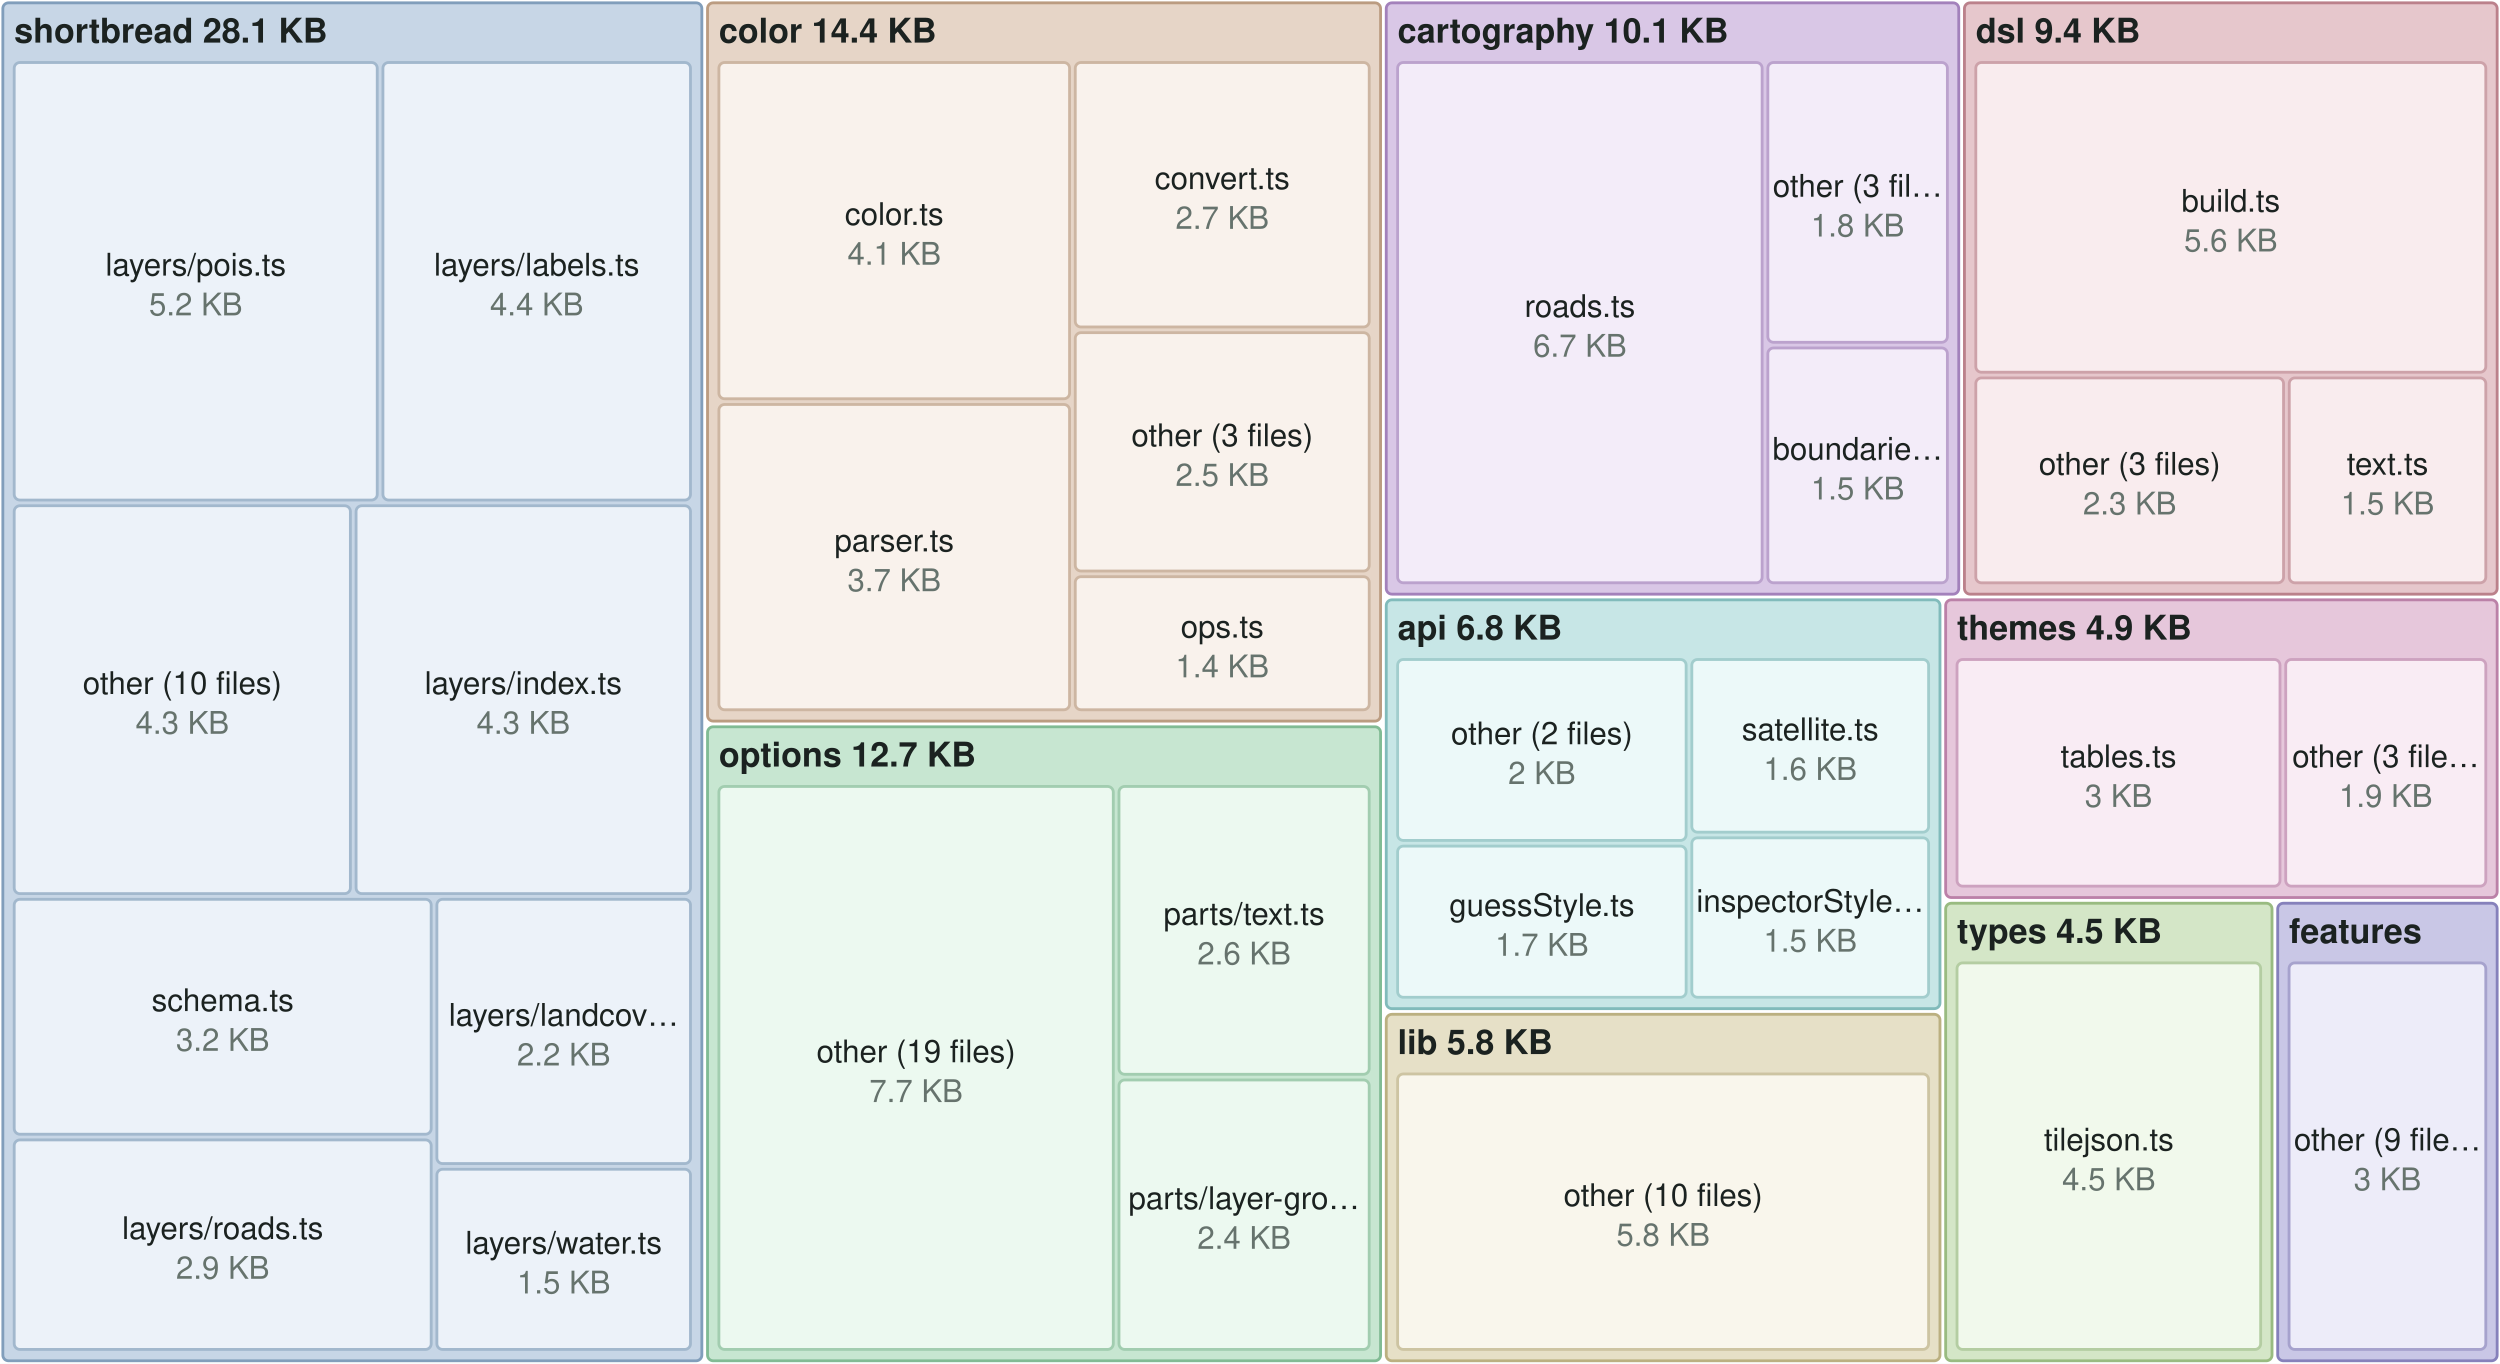
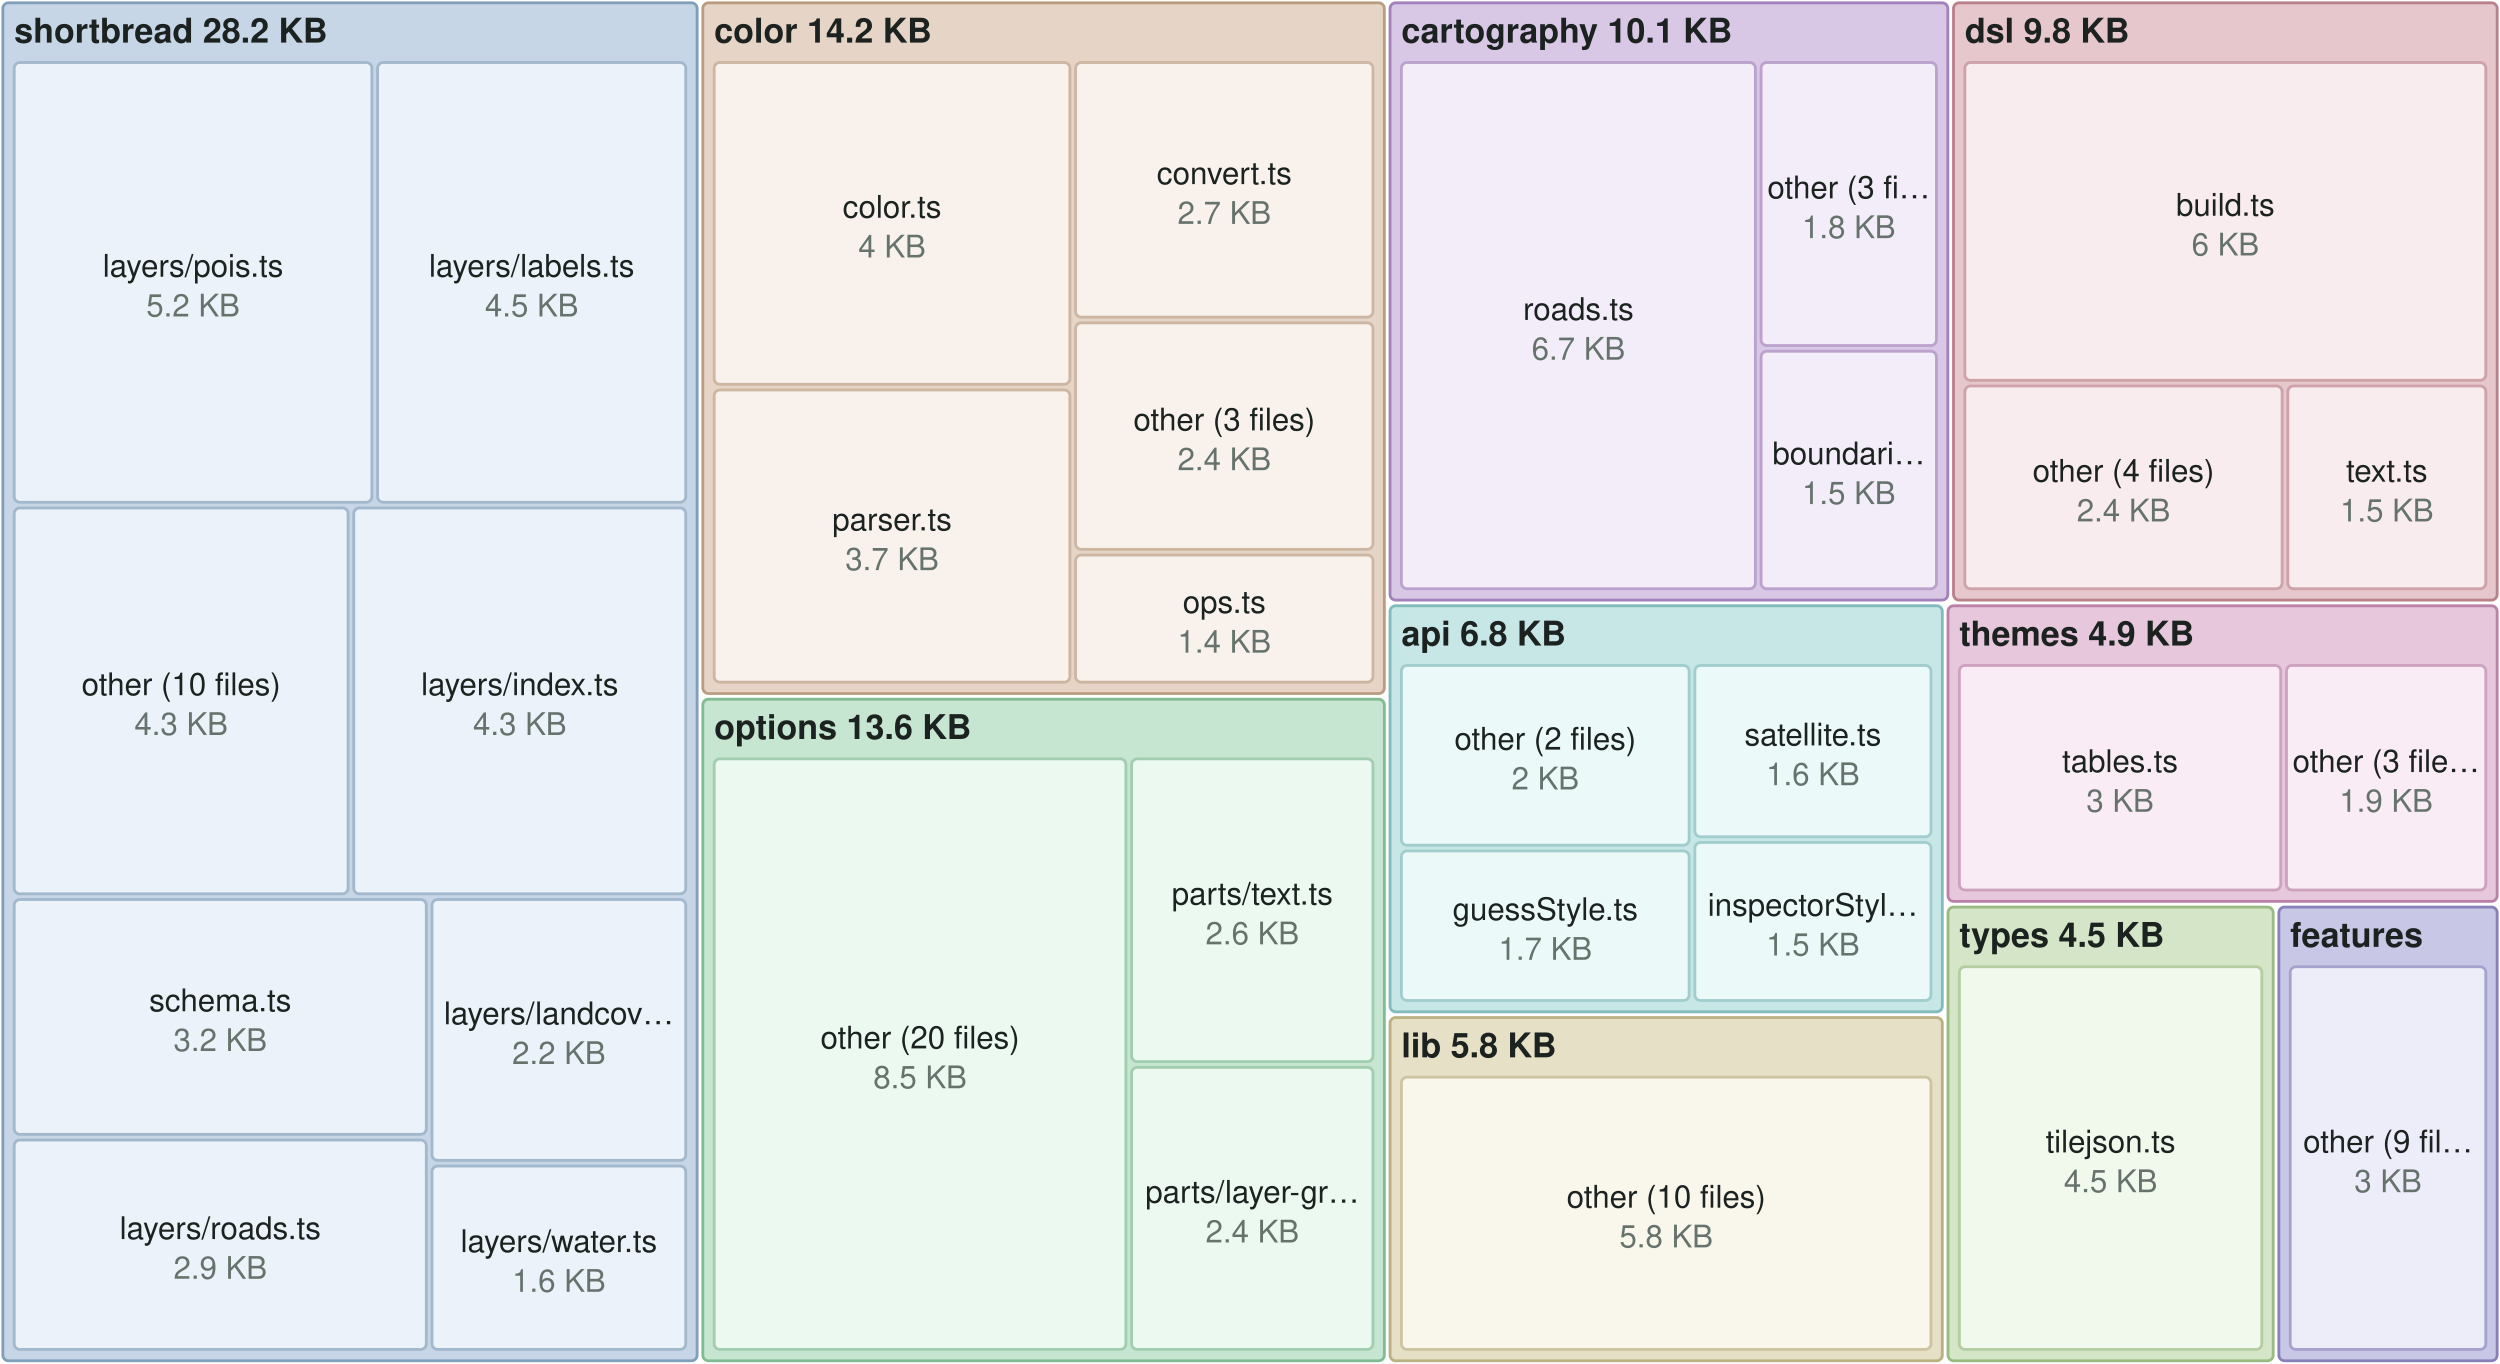
<svg xmlns="http://www.w3.org/2000/svg" width="880" height="480" viewBox="0 0 880 480">
  <style>
	.background { fill: #ffffff; }
	text { font-family: Helvetica, Arial, 'Liberation Sans', sans-serif; }
	.group-label { fill: #1b2220; font-weight: 600; font-size: 12px; }
	.leaf-label { fill: #1b2220; font-size: 11px; text-anchor: middle; }
	.leaf-size { fill: #66736d; font-size: 11px; text-anchor: middle; }
	.group-box, .leaf-box { stroke-width: 1; }
	.leaf:hover .leaf-box { stroke-width: 2; }
	.c0 .group-box { fill: hsl(210 38% 84%); stroke: hsl(210 30% 62%); }
	.c0 .leaf-box { fill: hsl(210 50% 95%); stroke: hsl(210 30% 72%); }
	.c1 .group-box { fill: hsl(28 38% 84%); stroke: hsl(28 30% 62%); }
	.c1 .leaf-box { fill: hsl(28 50% 95%); stroke: hsl(28 30% 72%); }
	.c2 .group-box { fill: hsl(140 38% 84%); stroke: hsl(140 30% 62%); }
	.c2 .leaf-box { fill: hsl(140 50% 95%); stroke: hsl(140 30% 72%); }
	.c3 .group-box { fill: hsl(275 38% 84%); stroke: hsl(275 30% 62%); }
	.c3 .leaf-box { fill: hsl(275 50% 95%); stroke: hsl(275 30% 72%); }
	.c4 .group-box { fill: hsl(350 38% 84%); stroke: hsl(350 30% 62%); }
	.c4 .leaf-box { fill: hsl(350 50% 95%); stroke: hsl(350 30% 72%); }
	.c5 .group-box { fill: hsl(180 38% 84%); stroke: hsl(180 30% 62%); }
	.c5 .leaf-box { fill: hsl(180 50% 95%); stroke: hsl(180 30% 72%); }
	.c6 .group-box { fill: hsl(48 38% 84%); stroke: hsl(48 30% 62%); }
	.c6 .leaf-box { fill: hsl(48 50% 95%); stroke: hsl(48 30% 72%); }
	.c7 .group-box { fill: hsl(320 38% 84%); stroke: hsl(320 30% 62%); }
	.c7 .leaf-box { fill: hsl(320 50% 95%); stroke: hsl(320 30% 72%); }
	.c8 .group-box { fill: hsl(95 38% 84%); stroke: hsl(95 30% 62%); }
	.c8 .leaf-box { fill: hsl(95 50% 95%); stroke: hsl(95 30% 72%); }
	.c9 .group-box { fill: hsl(245 38% 84%); stroke: hsl(245 30% 62%); }
	.c9 .leaf-box { fill: hsl(245 50% 95%); stroke: hsl(245 30% 72%); }
	@media (prefers-color-scheme: dark) {
		.background { fill: #0d1117; }
		.group-label, .leaf-label { fill: #e6edf3; }
		.leaf-size { fill: #8b949e; }
		.c0 .group-box { fill: hsl(210 22% 22%); stroke: hsl(210 20% 38%); }
		.c0 .leaf-box { fill: hsl(210 25% 14%); stroke: hsl(210 20% 32%); }
		.c1 .group-box { fill: hsl(28 22% 22%); stroke: hsl(28 20% 38%); }
		.c1 .leaf-box { fill: hsl(28 25% 14%); stroke: hsl(28 20% 32%); }
		.c2 .group-box { fill: hsl(140 22% 22%); stroke: hsl(140 20% 38%); }
		.c2 .leaf-box { fill: hsl(140 25% 14%); stroke: hsl(140 20% 32%); }
		.c3 .group-box { fill: hsl(275 22% 22%); stroke: hsl(275 20% 38%); }
		.c3 .leaf-box { fill: hsl(275 25% 14%); stroke: hsl(275 20% 32%); }
		.c4 .group-box { fill: hsl(350 22% 22%); stroke: hsl(350 20% 38%); }
		.c4 .leaf-box { fill: hsl(350 25% 14%); stroke: hsl(350 20% 32%); }
		.c5 .group-box { fill: hsl(180 22% 22%); stroke: hsl(180 20% 38%); }
		.c5 .leaf-box { fill: hsl(180 25% 14%); stroke: hsl(180 20% 32%); }
		.c6 .group-box { fill: hsl(48 22% 22%); stroke: hsl(48 20% 38%); }
		.c6 .leaf-box { fill: hsl(48 25% 14%); stroke: hsl(48 20% 32%); }
		.c7 .group-box { fill: hsl(320 22% 22%); stroke: hsl(320 20% 38%); }
		.c7 .leaf-box { fill: hsl(320 25% 14%); stroke: hsl(320 20% 32%); }
		.c8 .group-box { fill: hsl(95 22% 22%); stroke: hsl(95 20% 38%); }
		.c8 .leaf-box { fill: hsl(95 25% 14%); stroke: hsl(95 20% 32%); }
		.c9 .group-box { fill: hsl(245 22% 22%); stroke: hsl(245 20% 38%); }
		.c9 .leaf-box { fill: hsl(245 25% 14%); stroke: hsl(245 20% 32%); }
	}
</style>
  <rect class="background" width="880" height="480" />
  <g class="group c0">
-     <rect class="group-box" x="1" y="1" width="246.05" height="478" rx="2" />
-     <text class="group-label" x="5" y="15" textLength="108.71" lengthAdjust="spacingAndGlyphs">shortbread 28.1 KB</text>
-   </g>
-   <g class="leaf c0">
-     <rect class="leaf-box" x="5" y="22" width="127.79" height="154.02" rx="2" />
-     <text class="leaf-label" x="68.9" y="97.01" textLength="64.19" lengthAdjust="spacingAndGlyphs">layers/pois.ts</text>
-     <text class="leaf-size" x="68.9" y="111.01" textLength="33.02" lengthAdjust="spacingAndGlyphs">5.2 KB</text>
-   </g>
-   <g class="leaf c0">
-     <rect class="leaf-box" x="134.79" y="22" width="108.26" height="154.02" rx="2" />
-     <text class="leaf-label" x="188.92" y="97.01" textLength="72.74" lengthAdjust="spacingAndGlyphs">layers/labels.ts</text>
-     <text class="leaf-size" x="188.92" y="111.01" textLength="33.02" lengthAdjust="spacingAndGlyphs">4.4 KB</text>
-   </g>
-   <g class="leaf c0">
-     <rect class="leaf-box" x="5" y="178.02" width="118.34" height="136.53" rx="2" />
-     <text class="leaf-label" x="64.17" y="244.29" textLength="70.3" lengthAdjust="spacingAndGlyphs">other (10 files)</text>
-     <text class="leaf-size" x="64.17" y="258.29" textLength="33.02" lengthAdjust="spacingAndGlyphs">4.3 KB</text>
-   </g>
-   <g class="leaf c0">
-     <rect class="leaf-box" x="125.34" y="178.02" width="117.71" height="136.53" rx="2" />
-     <text class="leaf-label" x="184.2" y="244.29" textLength="70.3" lengthAdjust="spacingAndGlyphs">layers/index.ts</text>
-     <text class="leaf-size" x="184.2" y="258.29" textLength="33.02" lengthAdjust="spacingAndGlyphs">4.3 KB</text>
-   </g>
-   <g class="leaf c0">
-     <rect class="leaf-box" x="5" y="316.55" width="146.78" height="82.7" rx="2" />
-     <text class="leaf-label" x="78.39" y="355.9" textLength="50.13" lengthAdjust="spacingAndGlyphs">schema.ts</text>
-     <text class="leaf-size" x="78.39" y="369.9" textLength="33.02" lengthAdjust="spacingAndGlyphs">3.2 KB</text>
-   </g>
-   <g class="leaf c0">
-     <rect class="leaf-box" x="5" y="401.25" width="146.78" height="73.75" rx="2" />
-     <text class="leaf-label" x="78.39" y="436.13" textLength="71.52" lengthAdjust="spacingAndGlyphs">layers/roads.ts</text>
-     <text class="leaf-size" x="78.39" y="450.13" textLength="33.02" lengthAdjust="spacingAndGlyphs">2.9 KB</text>
-   </g>
-   <g class="leaf c0">
-     <rect class="leaf-box" x="153.78" y="316.55" width="89.27" height="93.03" rx="2" />
-     <text class="leaf-label" x="198.42" y="361.07" textLength="76.42" lengthAdjust="spacingAndGlyphs">layers/landcov…</text>
-     <text class="leaf-size" x="198.42" y="375.07" textLength="33.02" lengthAdjust="spacingAndGlyphs">2.2 KB</text>
-   </g>
-   <g class="leaf c0">
-     <rect class="leaf-box" x="153.78" y="411.58" width="89.27" height="63.42" rx="2" />
-     <text class="leaf-label" x="198.42" y="441.29" textLength="70.91" lengthAdjust="spacingAndGlyphs">layers/water.ts</text>
-     <text class="leaf-size" x="198.42" y="455.29" textLength="33.02" lengthAdjust="spacingAndGlyphs">1.5 KB</text>
+     <rect class="group-box" x="1" y="1" width="244.39" height="478" rx="2" />
+     <text class="group-label" x="5" y="15" textLength="108.71" lengthAdjust="spacingAndGlyphs">shortbread 28.2 KB</text>
+   </g>
+   <g class="leaf c0">
+     <rect class="leaf-box" x="5" y="22" width="125.9" height="154.8" rx="2" />
+     <text class="leaf-label" x="67.95" y="97.4" textLength="64.19" lengthAdjust="spacingAndGlyphs">layers/pois.ts</text>
+     <text class="leaf-size" x="67.95" y="111.4" textLength="33.02" lengthAdjust="spacingAndGlyphs">5.2 KB</text>
+   </g>
+   <g class="leaf c0">
+     <rect class="leaf-box" x="132.9" y="22" width="108.49" height="154.8" rx="2" />
+     <text class="leaf-label" x="187.15" y="97.4" textLength="72.74" lengthAdjust="spacingAndGlyphs">layers/labels.ts</text>
+     <text class="leaf-size" x="187.15" y="111.4" textLength="33.02" lengthAdjust="spacingAndGlyphs">4.5 KB</text>
+   </g>
+   <g class="leaf c0">
+     <rect class="leaf-box" x="5" y="178.8" width="117.52" height="135.83" rx="2" />
+     <text class="leaf-label" x="63.76" y="244.71" textLength="70.3" lengthAdjust="spacingAndGlyphs">other (10 files)</text>
+     <text class="leaf-size" x="63.76" y="258.71" textLength="33.02" lengthAdjust="spacingAndGlyphs">4.3 KB</text>
+   </g>
+   <g class="leaf c0">
+     <rect class="leaf-box" x="124.52" y="178.8" width="116.87" height="135.83" rx="2" />
+     <text class="leaf-label" x="182.96" y="244.71" textLength="70.3" lengthAdjust="spacingAndGlyphs">layers/index.ts</text>
+     <text class="leaf-size" x="182.96" y="258.71" textLength="33.02" lengthAdjust="spacingAndGlyphs">4.3 KB</text>
+   </g>
+   <g class="leaf c0">
+     <rect class="leaf-box" x="5" y="316.63" width="145.06" height="82.66" rx="2" />
+     <text class="leaf-label" x="77.53" y="355.96" textLength="50.13" lengthAdjust="spacingAndGlyphs">schema.ts</text>
+     <text class="leaf-size" x="77.53" y="369.96" textLength="33.02" lengthAdjust="spacingAndGlyphs">3.2 KB</text>
+   </g>
+   <g class="leaf c0">
+     <rect class="leaf-box" x="5" y="401.29" width="145.06" height="73.71" rx="2" />
+     <text class="leaf-label" x="77.53" y="436.14" textLength="71.52" lengthAdjust="spacingAndGlyphs">layers/roads.ts</text>
+     <text class="leaf-size" x="77.53" y="450.14" textLength="33.02" lengthAdjust="spacingAndGlyphs">2.9 KB</text>
+   </g>
+   <g class="leaf c0">
+     <rect class="leaf-box" x="152.06" y="316.63" width="89.33" height="91.82" rx="2" />
+     <text class="leaf-label" x="196.72" y="360.54" textLength="76.42" lengthAdjust="spacingAndGlyphs">layers/landcov…</text>
+     <text class="leaf-size" x="196.72" y="374.54" textLength="33.02" lengthAdjust="spacingAndGlyphs">2.2 KB</text>
+   </g>
+   <g class="leaf c0">
+     <rect class="leaf-box" x="152.06" y="410.45" width="89.33" height="64.55" rx="2" />
+     <text class="leaf-label" x="196.72" y="440.72" textLength="70.91" lengthAdjust="spacingAndGlyphs">layers/water.ts</text>
+     <text class="leaf-size" x="196.72" y="454.72" textLength="33.02" lengthAdjust="spacingAndGlyphs">1.6 KB</text>
  </g>
  <g class="group c1">
-     <rect class="group-box" x="249.05" y="1" width="236.91" height="252.83" rx="2" />
-     <text class="group-label" x="253.05" y="15" textLength="75.37" lengthAdjust="spacingAndGlyphs">color 14.4 KB</text>
-   </g>
-   <g class="leaf c1">
-     <rect class="leaf-box" x="253.05" y="22" width="123.44" height="118.37" rx="2" />
-     <text class="leaf-label" x="314.77" y="79.18" textLength="35.45" lengthAdjust="spacingAndGlyphs">color.ts</text>
-     <text class="leaf-size" x="314.77" y="93.18" textLength="33.02" lengthAdjust="spacingAndGlyphs">4.1 KB</text>
-   </g>
-   <g class="leaf c1">
-     <rect class="leaf-box" x="253.05" y="142.37" width="123.44" height="107.47" rx="2" />
-     <text class="leaf-label" x="314.77" y="194.1" textLength="42.79" lengthAdjust="spacingAndGlyphs">parser.ts</text>
-     <text class="leaf-size" x="314.77" y="208.1" textLength="33.02" lengthAdjust="spacingAndGlyphs">3.7 KB</text>
-   </g>
-   <g class="leaf c1">
-     <rect class="leaf-box" x="378.49" y="22" width="103.48" height="93.1" rx="2" />
-     <text class="leaf-label" x="430.23" y="66.55" textLength="47.69" lengthAdjust="spacingAndGlyphs">convert.ts</text>
-     <text class="leaf-size" x="430.23" y="80.55" textLength="33.02" lengthAdjust="spacingAndGlyphs">2.7 KB</text>
-   </g>
-   <g class="leaf c1">
-     <rect class="leaf-box" x="378.49" y="117.1" width="103.48" height="83.9" rx="2" />
-     <text class="leaf-label" x="430.23" y="157.05" textLength="64.19" lengthAdjust="spacingAndGlyphs">other (3 files)</text>
-     <text class="leaf-size" x="430.23" y="171.05" textLength="33.02" lengthAdjust="spacingAndGlyphs">2.5 KB</text>
-   </g>
-   <g class="leaf c1">
-     <rect class="leaf-box" x="378.49" y="203" width="103.48" height="46.83" rx="2" />
-     <text class="leaf-label" x="430.23" y="224.42" textLength="29.35" lengthAdjust="spacingAndGlyphs">ops.ts</text>
-     <text class="leaf-size" x="430.23" y="238.42" textLength="33.02" lengthAdjust="spacingAndGlyphs">1.4 KB</text>
+     <rect class="group-box" x="247.39" y="1" width="239.9" height="243.12" rx="2" />
+     <text class="group-label" x="251.39" y="15" textLength="75.37" lengthAdjust="spacingAndGlyphs">color 14.2 KB</text>
+   </g>
+   <g class="leaf c1">
+     <rect class="leaf-box" x="251.39" y="22" width="125.21" height="113.27" rx="2" />
+     <text class="leaf-label" x="314" y="76.63" textLength="35.45" lengthAdjust="spacingAndGlyphs">color.ts</text>
+     <text class="leaf-size" x="314" y="90.63" textLength="23.85" lengthAdjust="spacingAndGlyphs">4 KB</text>
+   </g>
+   <g class="leaf c1">
+     <rect class="leaf-box" x="251.39" y="137.27" width="125.21" height="102.86" rx="2" />
+     <text class="leaf-label" x="314" y="186.69" textLength="42.79" lengthAdjust="spacingAndGlyphs">parser.ts</text>
+     <text class="leaf-size" x="314" y="200.69" textLength="33.02" lengthAdjust="spacingAndGlyphs">3.7 KB</text>
+   </g>
+   <g class="leaf c1">
+     <rect class="leaf-box" x="378.6" y="22" width="104.69" height="89.64" rx="2" />
+     <text class="leaf-label" x="430.95" y="64.82" textLength="47.69" lengthAdjust="spacingAndGlyphs">convert.ts</text>
+     <text class="leaf-size" x="430.95" y="78.82" textLength="33.02" lengthAdjust="spacingAndGlyphs">2.7 KB</text>
+   </g>
+   <g class="leaf c1">
+     <rect class="leaf-box" x="378.6" y="113.64" width="104.69" height="79.73" rx="2" />
+     <text class="leaf-label" x="430.95" y="151.51" textLength="64.19" lengthAdjust="spacingAndGlyphs">other (3 files)</text>
+     <text class="leaf-size" x="430.95" y="165.51" textLength="33.02" lengthAdjust="spacingAndGlyphs">2.4 KB</text>
+   </g>
+   <g class="leaf c1">
+     <rect class="leaf-box" x="378.6" y="195.37" width="104.69" height="44.75" rx="2" />
+     <text class="leaf-label" x="430.95" y="215.75" textLength="29.35" lengthAdjust="spacingAndGlyphs">ops.ts</text>
+     <text class="leaf-size" x="430.95" y="229.75" textLength="33.02" lengthAdjust="spacingAndGlyphs">1.4 KB</text>
  </g>
  <g class="group c2">
-     <rect class="group-box" x="249.05" y="255.83" width="236.91" height="223.17" rx="2" />
-     <text class="group-label" x="253.05" y="269.83" textLength="89.36" lengthAdjust="spacingAndGlyphs">options 12.7 KB</text>
+     <rect class="group-box" x="247.39" y="246.12" width="239.9" height="232.88" rx="2" />
+     <text class="group-label" x="251.39" y="260.12" textLength="89.36" lengthAdjust="spacingAndGlyphs">options 13.6 KB</text>
  </g>
  <g class="leaf c2">
-     <rect class="leaf-box" x="253.05" y="276.83" width="138.83" height="198.17" rx="2" />
-     <text class="leaf-label" x="322.46" y="373.92" textLength="70.3" lengthAdjust="spacingAndGlyphs">other (19 files)</text>
-     <text class="leaf-size" x="322.46" y="387.92" textLength="33.02" lengthAdjust="spacingAndGlyphs">7.7 KB</text>
+     <rect class="leaf-box" x="251.39" y="267.12" width="144.93" height="207.88" rx="2" />
+     <text class="leaf-label" x="323.86" y="369.06" textLength="70.3" lengthAdjust="spacingAndGlyphs">other (20 files)</text>
+     <text class="leaf-size" x="323.86" y="383.06" textLength="33.02" lengthAdjust="spacingAndGlyphs">8.5 KB</text>
  </g>
  <g class="leaf c2">
-     <rect class="leaf-box" x="393.88" y="276.83" width="88.08" height="101.32" rx="2" />
-     <text class="leaf-label" x="437.92" y="325.49" textLength="56.86" lengthAdjust="spacingAndGlyphs">parts/text.ts</text>
-     <text class="leaf-size" x="437.92" y="339.49" textLength="33.02" lengthAdjust="spacingAndGlyphs">2.6 KB</text>
+     <rect class="leaf-box" x="398.32" y="267.12" width="84.97" height="106.57" rx="2" />
+     <text class="leaf-label" x="440.81" y="318.41" textLength="56.86" lengthAdjust="spacingAndGlyphs">parts/text.ts</text>
+     <text class="leaf-size" x="440.81" y="332.41" textLength="33.02" lengthAdjust="spacingAndGlyphs">2.6 KB</text>
  </g>
  <g class="leaf c2">
-     <rect class="leaf-box" x="393.88" y="380.15" width="88.08" height="94.85" rx="2" />
-     <text class="leaf-label" x="437.92" y="425.58" textLength="77.02" lengthAdjust="spacingAndGlyphs">parts/layer-gro…</text>
-     <text class="leaf-size" x="437.92" y="439.58" textLength="33.02" lengthAdjust="spacingAndGlyphs">2.4 KB</text>
+     <rect class="leaf-box" x="398.32" y="375.7" width="84.97" height="99.3" rx="2" />
+     <text class="leaf-label" x="440.81" y="423.35" textLength="70.91" lengthAdjust="spacingAndGlyphs">parts/layer-gr…</text>
+     <text class="leaf-size" x="440.81" y="437.35" textLength="33.02" lengthAdjust="spacingAndGlyphs">2.4 KB</text>
  </g>
  <g class="group c3">
-     <rect class="group-box" x="487.96" y="1" width="201.52" height="208.14" rx="2" />
-     <text class="group-label" x="491.96" y="15" textLength="115.38" lengthAdjust="spacingAndGlyphs">cartography 10.1 KB</text>
+     <rect class="group-box" x="489.29" y="1" width="196.34" height="210.23" rx="2" />
+     <text class="group-label" x="493.29" y="15" textLength="115.38" lengthAdjust="spacingAndGlyphs">cartography 10.1 KB</text>
  </g>
  <g class="leaf c3">
-     <rect class="leaf-box" x="491.96" y="22" width="128.31" height="183.14" rx="2" />
-     <text class="leaf-label" x="556.12" y="111.57" textLength="39.13" lengthAdjust="spacingAndGlyphs">roads.ts</text>
-     <text class="leaf-size" x="556.12" y="125.57" textLength="33.02" lengthAdjust="spacingAndGlyphs">6.7 KB</text>
+     <rect class="leaf-box" x="493.29" y="22" width="124.61" height="185.23" rx="2" />
+     <text class="leaf-label" x="555.6" y="112.62" textLength="39.13" lengthAdjust="spacingAndGlyphs">roads.ts</text>
+     <text class="leaf-size" x="555.6" y="126.62" textLength="33.02" lengthAdjust="spacingAndGlyphs">6.7 KB</text>
  </g>
  <g class="leaf c3">
-     <rect class="leaf-box" x="622.28" y="22" width="63.2" height="98.49" rx="2" />
-     <text class="leaf-label" x="653.88" y="69.25" textLength="55.02" lengthAdjust="spacingAndGlyphs">other (3 fil…</text>
-     <text class="leaf-size" x="653.88" y="83.25" textLength="33.02" lengthAdjust="spacingAndGlyphs">1.8 KB</text>
+     <rect class="leaf-box" x="619.9" y="22" width="61.73" height="99.63" rx="2" />
+     <text class="leaf-label" x="650.77" y="69.81" textLength="52.58" lengthAdjust="spacingAndGlyphs">other (3 fi…</text>
+     <text class="leaf-size" x="650.77" y="83.81" textLength="33.02" lengthAdjust="spacingAndGlyphs">1.8 KB</text>
  </g>
  <g class="leaf c3">
-     <rect class="leaf-box" x="622.28" y="122.49" width="63.2" height="82.65" rx="2" />
-     <text class="leaf-label" x="653.88" y="161.82" textLength="55.03" lengthAdjust="spacingAndGlyphs">boundarie…</text>
-     <text class="leaf-size" x="653.88" y="175.82" textLength="33.02" lengthAdjust="spacingAndGlyphs">1.5 KB</text>
+     <rect class="leaf-box" x="619.9" y="123.63" width="61.73" height="83.61" rx="2" />
+     <text class="leaf-label" x="650.77" y="163.43" textLength="48.92" lengthAdjust="spacingAndGlyphs">boundari…</text>
+     <text class="leaf-size" x="650.77" y="177.43" textLength="33.02" lengthAdjust="spacingAndGlyphs">1.5 KB</text>
  </g>
  <g class="group c4">
-     <rect class="group-box" x="691.48" y="1" width="187.52" height="208.14" rx="2" />
-     <text class="group-label" x="695.48" y="15" textLength="56.7" lengthAdjust="spacingAndGlyphs">dsl 9.4 KB</text>
+     <rect class="group-box" x="687.63" y="1" width="191.37" height="210.23" rx="2" />
+     <text class="group-label" x="691.63" y="15" textLength="56.7" lengthAdjust="spacingAndGlyphs">dsl 9.8 KB</text>
  </g>
  <g class="leaf c4">
-     <rect class="leaf-box" x="695.48" y="22" width="179.52" height="109.03" rx="2" />
-     <text class="leaf-label" x="785.24" y="74.51" textLength="34.85" lengthAdjust="spacingAndGlyphs">build.ts</text>
-     <text class="leaf-size" x="785.24" y="88.51" textLength="33.02" lengthAdjust="spacingAndGlyphs">5.6 KB</text>
+     <rect class="leaf-box" x="691.63" y="22" width="183.37" height="111.87" rx="2" />
+     <text class="leaf-label" x="783.32" y="75.93" textLength="34.85" lengthAdjust="spacingAndGlyphs">build.ts</text>
+     <text class="leaf-size" x="783.32" y="89.93" textLength="23.85" lengthAdjust="spacingAndGlyphs">6 KB</text>
  </g>
  <g class="leaf c4">
-     <rect class="leaf-box" x="695.48" y="133.03" width="108.33" height="72.12" rx="2" />
-     <text class="leaf-label" x="749.65" y="167.09" textLength="64.19" lengthAdjust="spacingAndGlyphs">other (3 files)</text>
-     <text class="leaf-size" x="749.65" y="181.09" textLength="33.02" lengthAdjust="spacingAndGlyphs">2.3 KB</text>
+     <rect class="leaf-box" x="691.63" y="135.87" width="111.68" height="71.37" rx="2" />
+     <text class="leaf-label" x="747.47" y="169.55" textLength="64.19" lengthAdjust="spacingAndGlyphs">other (4 files)</text>
+     <text class="leaf-size" x="747.47" y="183.55" textLength="33.02" lengthAdjust="spacingAndGlyphs">2.4 KB</text>
  </g>
  <g class="leaf c4">
-     <rect class="leaf-box" x="805.82" y="133.03" width="69.18" height="72.12" rx="2" />
-     <text class="leaf-label" x="840.41" y="167.09" textLength="29.35" lengthAdjust="spacingAndGlyphs">text.ts</text>
-     <text class="leaf-size" x="840.41" y="181.09" textLength="33.02" lengthAdjust="spacingAndGlyphs">1.5 KB</text>
+     <rect class="leaf-box" x="805.31" y="135.87" width="69.69" height="71.37" rx="2" />
+     <text class="leaf-label" x="840.16" y="169.55" textLength="29.35" lengthAdjust="spacingAndGlyphs">text.ts</text>
+     <text class="leaf-size" x="840.16" y="183.55" textLength="33.02" lengthAdjust="spacingAndGlyphs">1.5 KB</text>
  </g>
  <g class="group c5">
-     <rect class="group-box" x="487.96" y="211.14" width="194.91" height="143.9" rx="2" />
-     <text class="group-label" x="491.96" y="225.14" textLength="56.7" lengthAdjust="spacingAndGlyphs">api 6.8 KB</text>
-   </g>
-   <g class="leaf c5">
-     <rect class="leaf-box" x="491.96" y="232.14" width="101.56" height="63.69" rx="2" />
-     <text class="leaf-label" x="542.74" y="261.99" textLength="64.19" lengthAdjust="spacingAndGlyphs">other (2 files)</text>
-     <text class="leaf-size" x="542.74" y="275.99" textLength="23.85" lengthAdjust="spacingAndGlyphs">2 KB</text>
-   </g>
-   <g class="leaf c5">
-     <rect class="leaf-box" x="491.96" y="297.83" width="101.56" height="53.21" rx="2" />
-     <text class="leaf-label" x="542.74" y="322.44" textLength="65.42" lengthAdjust="spacingAndGlyphs">guessStyle.ts</text>
-     <text class="leaf-size" x="542.74" y="336.44" textLength="33.02" lengthAdjust="spacingAndGlyphs">1.7 KB</text>
-   </g>
-   <g class="leaf c5">
-     <rect class="leaf-box" x="595.52" y="232.14" width="83.35" height="60.78" rx="2" />
-     <text class="leaf-label" x="637.2" y="260.53" textLength="48.91" lengthAdjust="spacingAndGlyphs">satellite.ts</text>
-     <text class="leaf-size" x="637.2" y="274.53" textLength="33.02" lengthAdjust="spacingAndGlyphs">1.6 KB</text>
-   </g>
-   <g class="leaf c5">
-     <rect class="leaf-box" x="595.52" y="294.92" width="83.35" height="56.12" rx="2" />
-     <text class="leaf-label" x="637.2" y="320.98" textLength="75.2" lengthAdjust="spacingAndGlyphs">inspectorStyle…</text>
-     <text class="leaf-size" x="637.2" y="334.98" textLength="33.02" lengthAdjust="spacingAndGlyphs">1.5 KB</text>
+     <rect class="group-box" x="489.29" y="213.23" width="194.4" height="142.94" rx="2" />
+     <text class="group-label" x="493.29" y="227.23" textLength="56.7" lengthAdjust="spacingAndGlyphs">api 6.8 KB</text>
+   </g>
+   <g class="leaf c5">
+     <rect class="leaf-box" x="493.29" y="234.23" width="101.29" height="63.29" rx="2" />
+     <text class="leaf-label" x="543.94" y="263.88" textLength="64.19" lengthAdjust="spacingAndGlyphs">other (2 files)</text>
+     <text class="leaf-size" x="543.94" y="277.88" textLength="23.85" lengthAdjust="spacingAndGlyphs">2 KB</text>
+   </g>
+   <g class="leaf c5">
+     <rect class="leaf-box" x="493.29" y="299.53" width="101.29" height="52.64" rx="2" />
+     <text class="leaf-label" x="543.94" y="323.85" textLength="65.42" lengthAdjust="spacingAndGlyphs">guessStyle.ts</text>
+     <text class="leaf-size" x="543.94" y="337.85" textLength="33.02" lengthAdjust="spacingAndGlyphs">1.7 KB</text>
+   </g>
+   <g class="leaf c5">
+     <rect class="leaf-box" x="596.59" y="234.23" width="83.11" height="60.31" rx="2" />
+     <text class="leaf-label" x="638.14" y="262.39" textLength="48.91" lengthAdjust="spacingAndGlyphs">satellite.ts</text>
+     <text class="leaf-size" x="638.14" y="276.39" textLength="33.02" lengthAdjust="spacingAndGlyphs">1.6 KB</text>
+   </g>
+   <g class="leaf c5">
+     <rect class="leaf-box" x="596.59" y="296.55" width="83.11" height="55.62" rx="2" />
+     <text class="leaf-label" x="638.14" y="322.36" textLength="69.08" lengthAdjust="spacingAndGlyphs">inspectorStyl…</text>
+     <text class="leaf-size" x="638.14" y="336.36" textLength="33.02" lengthAdjust="spacingAndGlyphs">1.5 KB</text>
  </g>
  <g class="group c6">
-     <rect class="group-box" x="487.96" y="357.04" width="194.91" height="121.96" rx="2" />
-     <text class="group-label" x="491.96" y="371.04" textLength="53.36" lengthAdjust="spacingAndGlyphs">lib 5.8 KB</text>
+     <rect class="group-box" x="489.29" y="358.17" width="194.4" height="120.83" rx="2" />
+     <text class="group-label" x="493.29" y="372.17" textLength="53.36" lengthAdjust="spacingAndGlyphs">lib 5.8 KB</text>
  </g>
  <g class="leaf c6">
-     <rect class="leaf-box" x="491.96" y="378.04" width="186.91" height="96.96" rx="2" />
-     <text class="leaf-label" x="585.42" y="424.52" textLength="70.3" lengthAdjust="spacingAndGlyphs">other (10 files)</text>
-     <text class="leaf-size" x="585.42" y="438.52" textLength="33.02" lengthAdjust="spacingAndGlyphs">5.8 KB</text>
+     <rect class="leaf-box" x="493.29" y="379.17" width="186.4" height="95.83" rx="2" />
+     <text class="leaf-label" x="586.5" y="425.09" textLength="70.3" lengthAdjust="spacingAndGlyphs">other (10 files)</text>
+     <text class="leaf-size" x="586.5" y="439.09" textLength="33.02" lengthAdjust="spacingAndGlyphs">5.8 KB</text>
  </g>
  <g class="group c7">
-     <rect class="group-box" x="684.87" y="211.14" width="194.13" height="104.79" rx="2" />
-     <text class="group-label" x="688.87" y="225.14" textLength="81.37" lengthAdjust="spacingAndGlyphs">themes 4.9 KB</text>
+     <rect class="group-box" x="685.7" y="213.23" width="193.3" height="104.06" rx="2" />
+     <text class="group-label" x="689.7" y="227.23" textLength="81.37" lengthAdjust="spacingAndGlyphs">themes 4.9 KB</text>
  </g>
  <g class="leaf c7">
-     <rect class="leaf-box" x="688.87" y="232.14" width="113.69" height="79.79" rx="2" />
-     <text class="leaf-label" x="745.72" y="270.04" textLength="40.96" lengthAdjust="spacingAndGlyphs">tables.ts</text>
-     <text class="leaf-size" x="745.72" y="284.04" textLength="23.85" lengthAdjust="spacingAndGlyphs">3 KB</text>
+     <rect class="leaf-box" x="689.7" y="234.23" width="113.13" height="79.06" rx="2" />
+     <text class="leaf-label" x="746.26" y="271.76" textLength="40.96" lengthAdjust="spacingAndGlyphs">tables.ts</text>
+     <text class="leaf-size" x="746.26" y="285.76" textLength="23.85" lengthAdjust="spacingAndGlyphs">3 KB</text>
  </g>
  <g class="leaf c7">
-     <rect class="leaf-box" x="804.57" y="232.14" width="70.43" height="79.79" rx="2" />
-     <text class="leaf-label" x="839.78" y="270.04" textLength="61.14" lengthAdjust="spacingAndGlyphs">other (3 file…</text>
-     <text class="leaf-size" x="839.78" y="284.04" textLength="33.02" lengthAdjust="spacingAndGlyphs">1.9 KB</text>
+     <rect class="leaf-box" x="804.83" y="234.23" width="70.17" height="79.06" rx="2" />
+     <text class="leaf-label" x="839.91" y="271.76" textLength="61.14" lengthAdjust="spacingAndGlyphs">other (3 file…</text>
+     <text class="leaf-size" x="839.91" y="285.76" textLength="33.02" lengthAdjust="spacingAndGlyphs">1.9 KB</text>
  </g>
  <g class="group c8">
-     <rect class="group-box" x="684.87" y="317.94" width="114.88" height="161.06" rx="2" />
-     <text class="group-label" x="688.87" y="331.94" textLength="70.7" lengthAdjust="spacingAndGlyphs">types 4.5 KB</text>
+     <rect class="group-box" x="685.7" y="319.29" width="114.46" height="159.71" rx="2" />
+     <text class="group-label" x="689.7" y="333.29" textLength="70.7" lengthAdjust="spacingAndGlyphs">types 4.5 KB</text>
  </g>
  <g class="leaf c8">
-     <rect class="leaf-box" x="688.87" y="338.94" width="106.88" height="136.06" rx="2" />
-     <text class="leaf-label" x="742.31" y="404.97" textLength="45.85" lengthAdjust="spacingAndGlyphs">tilejson.ts</text>
-     <text class="leaf-size" x="742.31" y="418.97" textLength="33.02" lengthAdjust="spacingAndGlyphs">4.5 KB</text>
+     <rect class="leaf-box" x="689.7" y="340.29" width="106.46" height="134.71" rx="2" />
+     <text class="leaf-label" x="742.93" y="405.65" textLength="45.85" lengthAdjust="spacingAndGlyphs">tilejson.ts</text>
+     <text class="leaf-size" x="742.93" y="419.65" textLength="33.02" lengthAdjust="spacingAndGlyphs">4.5 KB</text>
  </g>
  <g class="group c9">
-     <rect class="group-box" x="801.75" y="317.94" width="77.25" height="161.06" rx="2" />
-     <text class="group-label" x="805.75" y="331.94" textLength="46.68" lengthAdjust="spacingAndGlyphs">features</text>
+     <rect class="group-box" x="802.16" y="319.29" width="76.84" height="159.71" rx="2" />
+     <text class="group-label" x="806.16" y="333.29" textLength="46.68" lengthAdjust="spacingAndGlyphs">features</text>
  </g>
  <g class="leaf c9">
-     <rect class="leaf-box" x="805.75" y="338.94" width="69.25" height="136.06" rx="2" />
-     <text class="leaf-label" x="840.38" y="404.97" textLength="61.14" lengthAdjust="spacingAndGlyphs">other (9 file…</text>
-     <text class="leaf-size" x="840.38" y="418.97" textLength="23.85" lengthAdjust="spacingAndGlyphs">3 KB</text>
+     <rect class="leaf-box" x="806.16" y="340.29" width="68.84" height="134.71" rx="2" />
+     <text class="leaf-label" x="840.58" y="405.65" textLength="55.02" lengthAdjust="spacingAndGlyphs">other (9 fil…</text>
+     <text class="leaf-size" x="840.58" y="419.65" textLength="23.85" lengthAdjust="spacingAndGlyphs">3 KB</text>
  </g>
</svg>
